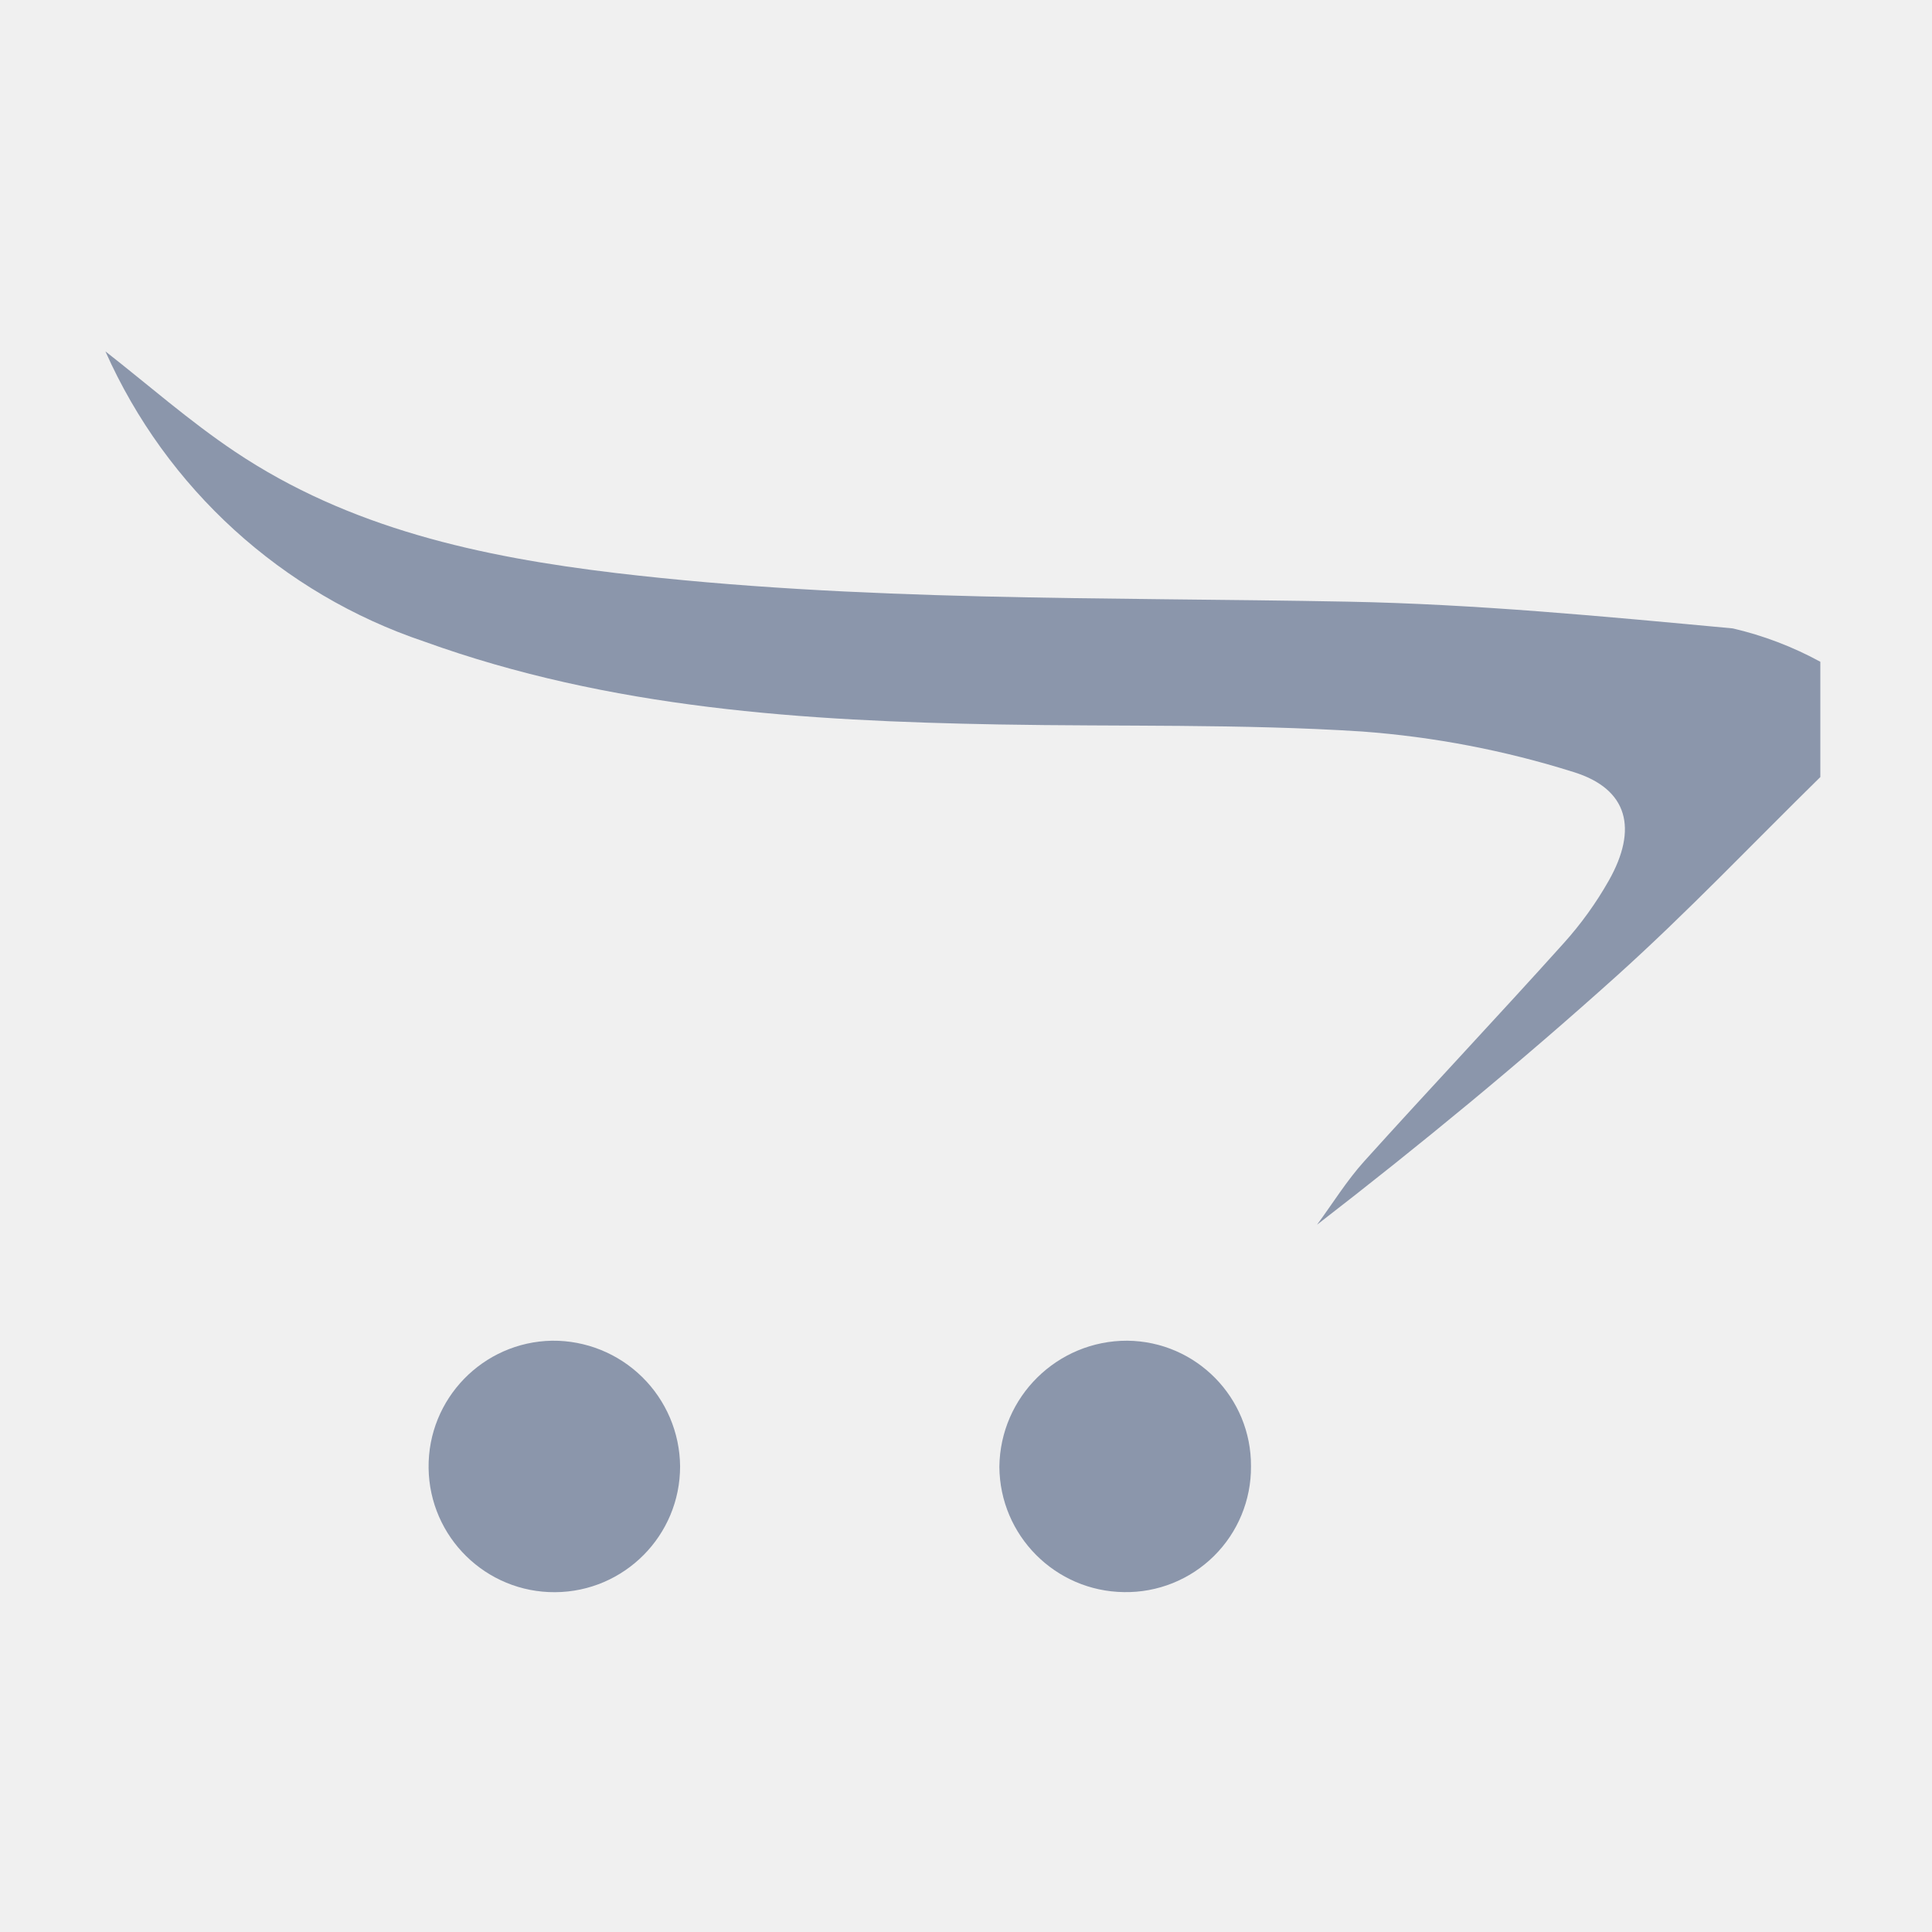
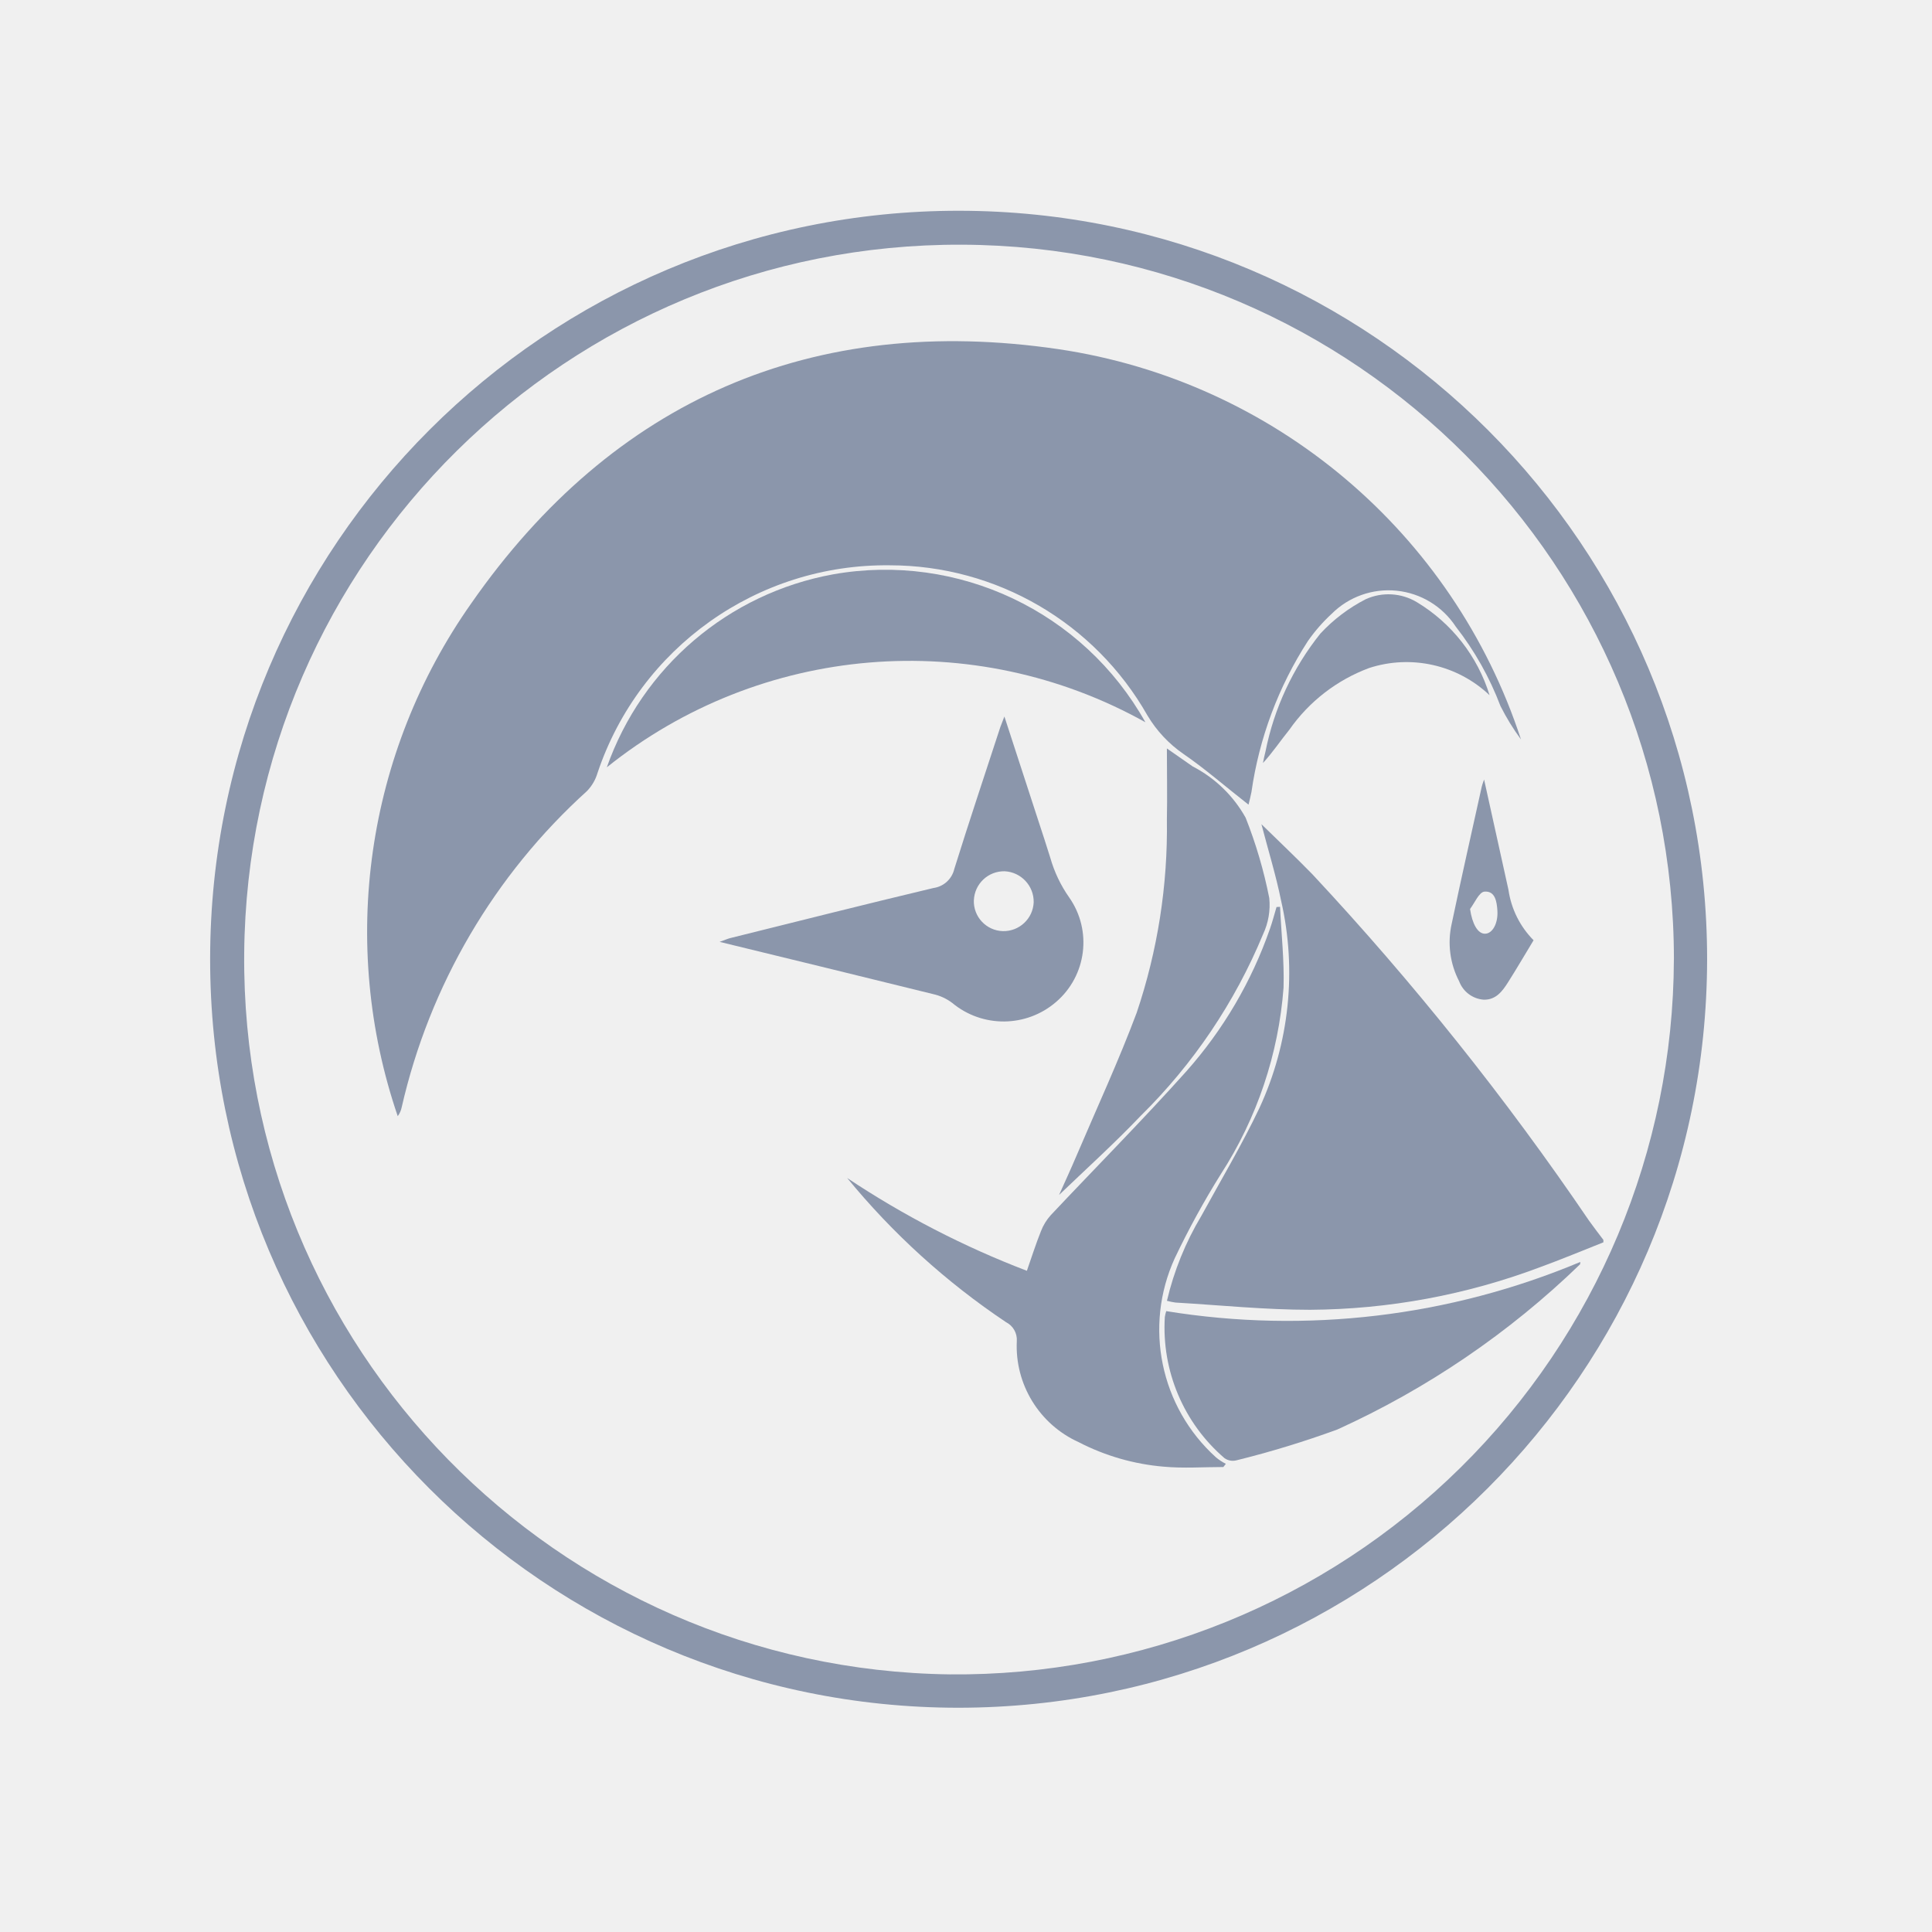
<svg xmlns="http://www.w3.org/2000/svg" width="55" height="55" viewBox="0 0 55 55">
  <defs>
    <style>.a{fill:#fff;opacity:0;}.b{fill:#8b96ab;}</style>
  </defs>
-   <g transform="translate(-1595 -1270)">
-     <rect class="a" width="55" height="55" transform="translate(1595 1270)" />
-     <g transform="translate(1598 1280)">
-       <path class="b" d="M1600.99,819.233c-1.926,1.891-3.788,3.852-5.792,5.656-2.739,2.464-5.587,4.809-8.536,7.088.446-.605.844-1.253,1.345-1.808,1.876-2.08,3.8-4.118,5.672-6.2a10.117,10.117,0,0,0,1.293-1.795c.821-1.457.558-2.6-1.009-3.084a26.541,26.541,0,0,0-6.024-1.154c-3.434-.22-6.887-.138-10.331-.2-5.552-.1-11.067-.448-16.361-2.36a15.253,15.253,0,0,1-9.077-8.261c1.2.937,2.383,1.98,3.682,2.851,3.269,2.193,7.014,3,10.843,3.458,6.924.82,13.886.683,20.839.816,3.658.07,7.315.422,10.962.761a9.872,9.872,0,0,1,2.494.95Z" transform="translate(-1552.169 -807.112)" />
-       <path class="b" d="M1606.933,956.419a3.58,3.58,0,1,1-3.646-3.575A3.608,3.608,0,0,1,1606.933,956.419Z" transform="translate(-1590.572 -924.677)" />
-       <path class="b" d="M1691.008,956.42a3.554,3.554,0,0,1-3.617,3.579,3.592,3.592,0,0,1-3.546-3.567,3.632,3.632,0,0,1,3.642-3.59A3.555,3.555,0,0,1,1691.008,956.42Z" transform="translate(-1658.395 -924.675)" />
+   <g transform="translate(-1413 -1342)">
+     <rect class="a" width="55" height="55" transform="translate(1413 1342)" />
+     <g transform="translate(1419 1348)">
+       <g transform="translate(4.478 3.718)">
+         <path class="b" d="M4258.941-310.712c-.6.238-1.2.488-1.811.711a18.89,18.89,0,0,1-6.541,1.21c-1.277,0-2.553-.131-3.83-.206a1.814,1.814,0,0,1-.244-.05,8.476,8.476,0,0,1,.979-2.416c.559-1.022,1.157-2.025,1.656-3.076a9.181,9.181,0,0,0,.615-5.9c-.144-.712-.36-1.41-.56-2.176.505.495.988.95,1.451,1.426a81.815,81.815,0,0,1,7.874,9.859c.132.186.273.366.41.549Z" transform="translate(-4223.773 336.36)" />
+         <path class="b" d="M4023.667-459.266c-.641-.5-1.219-1.007-1.847-1.44a3.516,3.516,0,0,1-1.031-1.1,8.439,8.439,0,0,0-7.334-4.274,8.666,8.666,0,0,0-8.32,5.909,1.247,1.247,0,0,1-.3.517,17.338,17.338,0,0,0-5.275,9,.66.66,0,0,1-.113.257,16.234,16.234,0,0,1,2.093-14.6c4.042-5.8,9.723-8.264,16.716-7.236a16.385,16.385,0,0,1,13.167,11.11,6.552,6.552,0,0,1-.584-.951,8.629,8.629,0,0,0-1.272-2.26,2.29,2.29,0,0,0-3.534-.364,4.783,4.783,0,0,0-.675.773,10.714,10.714,0,0,0-1.608,4.3C4023.727-459.511,4023.7-459.4,4023.667-459.266Z" transform="translate(-3998.602 472.455)" />
+         <path class="b" d="M4147.27-289.273a25.938,25.938,0,0,0,5.116,2.642c.134-.383.253-.76.4-1.126a1.467,1.467,0,0,1,.28-.458c1.285-1.366,2.61-2.7,3.86-4.095a12.087,12.087,0,0,0,2.38-4.058c.071-.2.125-.412.187-.619l.1-.006c.037.766.122,1.532.1,2.3a11.348,11.348,0,0,1-1.783,5.306,23.9,23.9,0,0,0-1.315,2.4,4.9,4.9,0,0,0,1.172,5.665,1.482,1.482,0,0,0,.283.186l-.071.091c-.566,0-1.137.042-1.7-.01a6.454,6.454,0,0,1-2.423-.7,3,3,0,0,1-1.757-2.871.561.561,0,0,0-.306-.542A20.815,20.815,0,0,1,4147.27-289.273Z" transform="translate(-4133.631 313.09)" />
+         <path class="b" d="M4088.021-397.356a13.77,13.77,0,0,0-15.332,1.283,8.429,8.429,0,0,1,6.442-5.494A8.493,8.493,0,0,1,4088.021-397.356Z" transform="translate(-4065.892 408.199)" />
+         <path class="b" d="M4115.784-356.05c.335,1.031.653,2.006.971,2.981.113.347.229.694.336,1.043a3.739,3.739,0,0,0,.538,1.128,2.232,2.232,0,0,1-.374,2.975,2.288,2.288,0,0,1-2.959.025,1.409,1.409,0,0,0-.545-.25c-1.995-.494-3.991-.978-6.074-1.486.151-.054.226-.088.3-.107,1.928-.479,3.854-.966,5.786-1.426a.709.709,0,0,0,.595-.543c.421-1.351.871-2.693,1.31-4.038C4115.7-355.829,4115.731-355.91,4115.784-356.05Zm-.87,5.233a.851.851,0,0,0,.822.877.858.858,0,0,0,.882-.822.87.87,0,0,0-.826-.882A.86.86,0,0,0,4114.915-350.817Z" transform="translate(-4097.669 366.729)" />
+         <path class="b" d="M4245.784-185.348a21.548,21.548,0,0,0,11.788-1.4c-.005.038,0,.061-.01.07a24.468,24.468,0,0,1-6.907,4.7,27.817,27.817,0,0,1-2.874.878.412.412,0,0,1-.337-.061,4.9,4.9,0,0,1-1.7-4.019A1.135,1.135,0,0,1,4245.784-185.348Z" transform="translate(-4223.062 212.955)" />
+         <path class="b" d="M4213.043-333.374c.152-.34.337-.741.509-1.146.573-1.344,1.188-2.673,1.7-4.04a16.444,16.444,0,0,0,.86-5.5c.014-.651,0-1.3,0-2.024.267.186.5.35.735.512a3.633,3.633,0,0,1,1.507,1.46,13.085,13.085,0,0,1,.673,2.289,1.964,1.964,0,0,1-.176,1.026,15.667,15.667,0,0,1-3.483,5.17C4214.612-334.834,4213.8-334.1,4213.043-333.374Z" transform="translate(-4193.371 357.673)" />
+         <path class="b" d="M4282.755-391.1a3.439,3.439,0,0,0-3.429-.774,4.823,4.823,0,0,0-2.27,1.756c-.25.308-.47.64-.752.949.023-.111.043-.224.073-.333a7.813,7.813,0,0,1,1.56-3.351,4.674,4.674,0,0,1,1.293-.98,1.568,1.568,0,0,1,1.456.085A4.705,4.705,0,0,1,4282.755-391.1Z" transform="translate(-4250.828 401.173)" />
+         <path class="b" d="M4335.2-336.487c.241,1.094.467,2.118.694,3.141a2.556,2.556,0,0,0,.715,1.435c-.251.414-.483.813-.729,1.2-.161.254-.344.5-.69.492a.81.81,0,0,1-.7-.524,2.4,2.4,0,0,1-.213-1.633c.274-1.305.569-2.606.857-3.909C4335.142-336.327,4335.16-336.368,4335.2-336.487Zm-.4,3.683c.061.423.217.71.428.707s.373-.292.351-.654c-.016-.255-.061-.571-.37-.544C4335.057-333.281,4334.934-332.977,4334.8-332.8Z" transform="translate(-4303.429 348.96)" />
+       </g>
+       <path class="b" d="M1018.65,301.66a21.308,21.308,0,1,1,21.315-21.291A21.331,21.331,0,0,1,1018.65,301.66Zm20.37-21.3a20.351,20.351,0,1,0-20.614,20.35A20.418,20.418,0,0,0,1039.019,280.362Z" transform="translate(-997.367 -259.044)" />
    </g>
  </g>
</svg>
